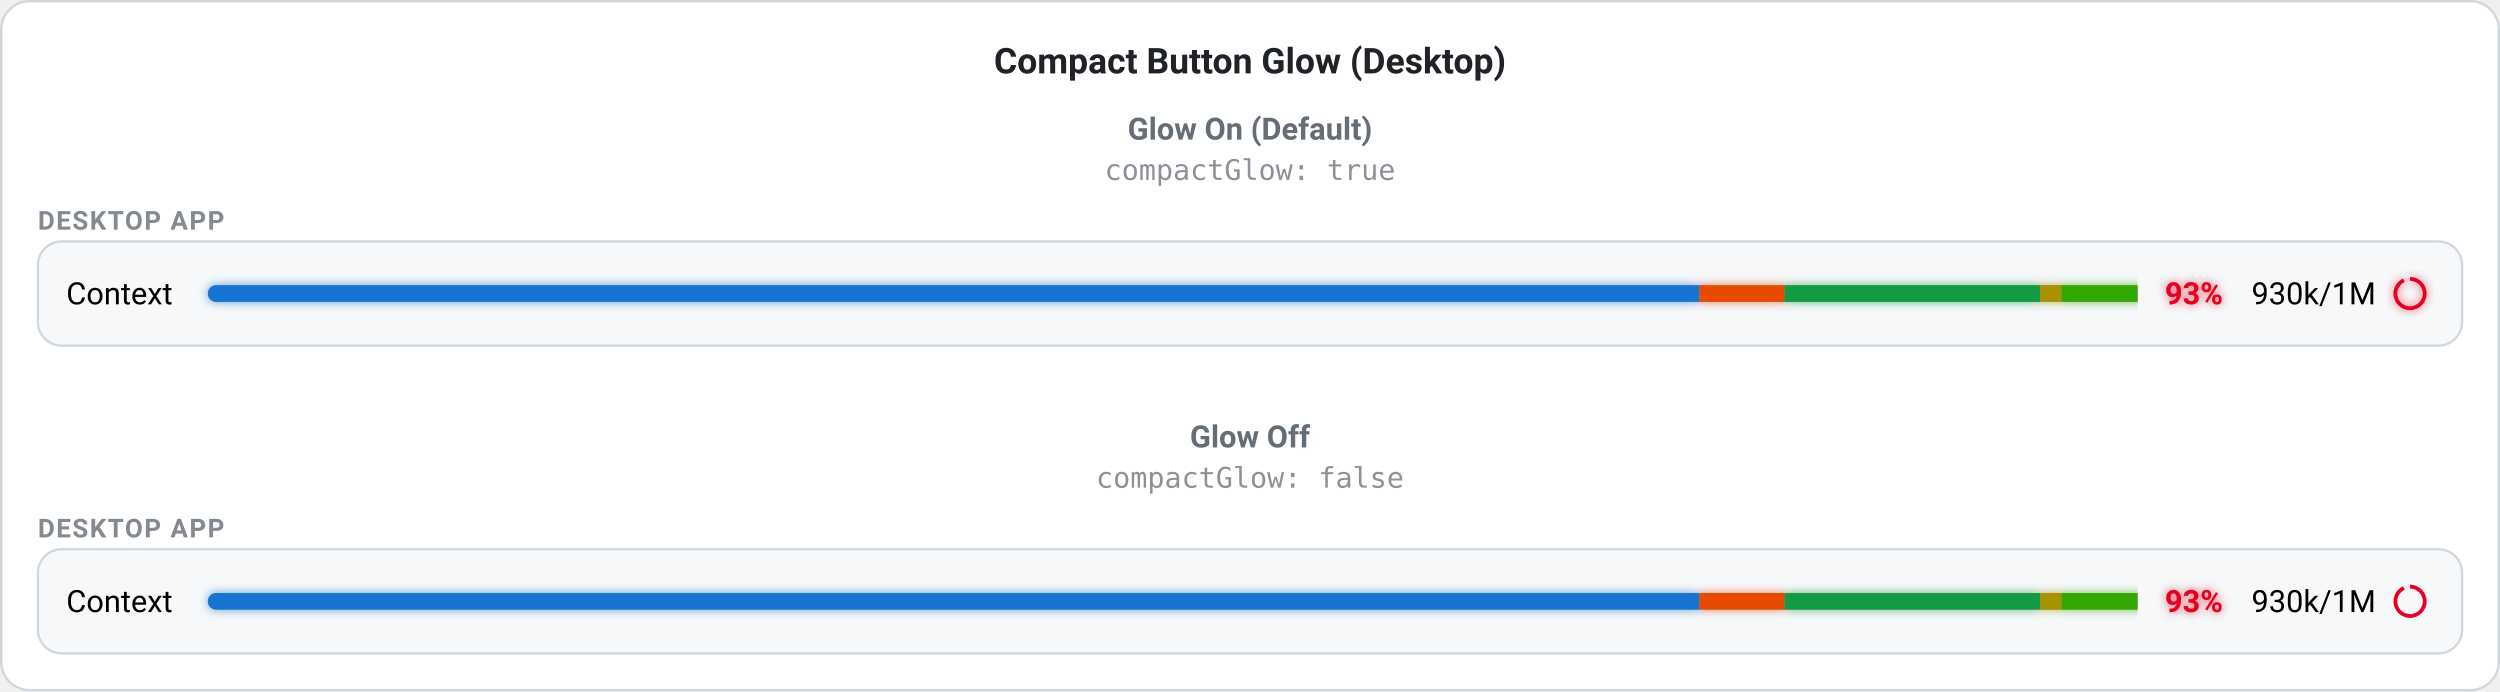
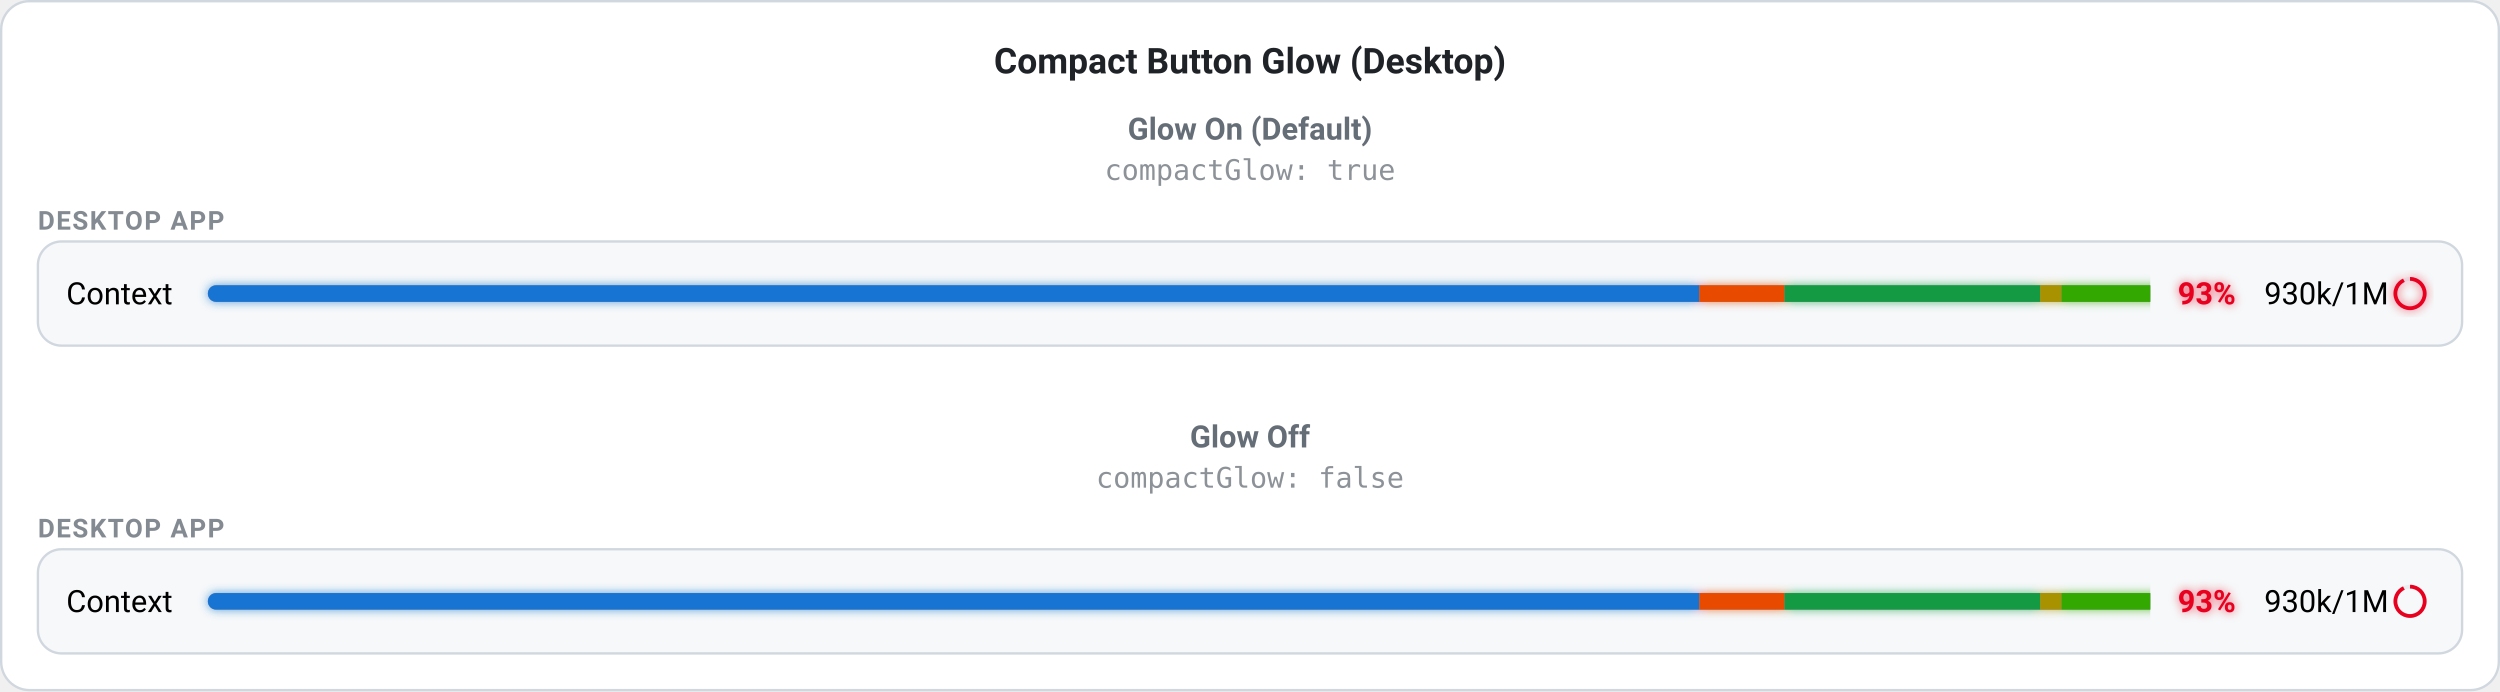
<svg xmlns="http://www.w3.org/2000/svg" width="1056" height="292" viewBox="0 0 1056 292">
  <rect x="0.5" y="0.5" width="1055" height="291" rx="12" fill="#FFFFFF" stroke="#D0D7DE" />
  <text x="528" y="31" font-family="'Segoe UI', system-ui, -apple-system, Roboto, sans-serif" font-size="15" font-weight="600" fill="#1F2328" text-anchor="middle">Compact Button Glow (Desktop)</text>
  <text x="528" y="59" font-family="'Segoe UI', system-ui, -apple-system, Roboto, sans-serif" font-size="13" font-weight="600" fill="#656D76" text-anchor="middle">Glow On (Default)</text>
  <text x="528" y="76" font-family="'Cascadia Mono', 'JetBrains Mono', Consolas, 'DejaVu Sans Mono', monospace" font-size="12" fill="#656D76" fill-opacity="0.75" text-anchor="middle" xml:space="preserve">compactGlow: true</text>
  <text x="16" y="97" font-family="'Segoe UI', system-ui, -apple-system, Roboto, sans-serif" font-size="11" font-weight="600" letter-spacing="0.6" fill="#656D76" fill-opacity="0.8">DESKTOP APP</text>
  <rect x="16" y="102" width="1024" height="44" rx="10" fill="#F6F8FA" stroke="#D0D7DE" />
  <text x="28.00" y="128.55" font-family="'Segoe UI', system-ui, -apple-system, Roboto, sans-serif" font-size="13" fill="#000000" textLength="51.80" lengthAdjust="spacing" xml:space="preserve">Context </text>
-   <svg x="79.80" y="114" width="823.07" height="20" overflow="hidden">
+   <svg x="79.80" y="114" width="828.47" height="20" overflow="hidden">
    <svg x="0.00" y="0" width="916.00" height="20" viewBox="0 0 1374 30" preserveAspectRatio="xMinYMid meet">
      <defs>
        <filter id="r4" filterUnits="userSpaceOnUse" x="0" y="0" width="1374" height="30">
          <feGaussianBlur stdDeviation="3" />
        </filter>
        <clipPath id="c4">
          <rect x="12" y="9.75" width="1300.05" height="10.5" rx="5.25" />
        </clipPath>
      </defs>
      <rect data-role="track" x="12" y="9.75" width="1350" height="10.5" rx="5.25" fill="#EBEDF0" />
      <g filter="url(#r4)" opacity="0.7">
        <g clip-path="url(#c4)">
          <rect data-role="slice-halo-tip" x="12" y="9.75" width="1255.50" height="10.5" fill="#32A800" />
          <rect data-role="slice-halo" x="12.00" y="9.75" width="945.00" height="10.5" fill="#1874D2" data-grow="70.0" />
          <rect data-role="slice-halo" x="957.00" y="9.75" width="54.00" height="10.5" fill="#E84A00" data-grow="4.0" />
          <rect data-role="slice-halo" x="1011.00" y="9.75" width="162.00" height="10.5" fill="#139A43" data-grow="12.0" />
          <rect data-role="slice-halo" x="1173.00" y="9.75" width="13.50" height="10.5" fill="#A89200" data-grow="1.0" />
          <rect data-role="slice-halo" x="1186.50" y="9.75" width="81.00" height="10.5" fill="#32A800" data-grow="6.0" />
        </g>
      </g>
      <g clip-path="url(#c4)">
        <rect data-role="slice-tip" x="12" y="9.75" width="1300.05" height="10.5" fill="#8C959F" />
        <rect data-role="slice" x="12.00" y="9.75" width="945.00" height="10.5" fill="#1874D2" data-grow="70.0" />
        <rect data-role="slice" x="957.00" y="9.75" width="54.00" height="10.5" fill="#E84A00" data-grow="4.0" />
        <rect data-role="slice" x="1011.00" y="9.75" width="162.00" height="10.5" fill="#139A43" data-grow="12.0" />
        <rect data-role="slice" x="1173.00" y="9.75" width="13.50" height="10.5" fill="#A89200" data-grow="1.0" />
        <rect data-role="slice" x="1186.50" y="9.75" width="81.00" height="10.5" fill="#32A800" data-grow="6.0" />
        <rect data-role="slice" x="1267.50" y="9.75" width="44.55" height="10.5" fill="#8C959F" data-grow="3.3" />
      </g>
    </svg>
  </svg>
-   <svg x="906.47" y="114" width="41.33" height="20" viewBox="0 0 62 30" preserveAspectRatio="xMinYMid meet">
+   <svg x="911.87" y="114" width="41.33" height="20" viewBox="0 0 62 30" preserveAspectRatio="xMinYMid meet">
    <defs>
      <filter id="r5" filterUnits="userSpaceOnUse" x="0" y="0" width="62" height="30">
        <feGaussianBlur stdDeviation="3" />
      </filter>
    </defs>
    <text data-role="pct-halo" x="12" y="21.8" font-family="system-ui, -apple-system, 'Segoe UI', Roboto, sans-serif" font-size="19.5" font-weight="700" fill="#E8001F" filter="url(#r5)" opacity="0.7">93%</text>
    <text data-role="pct" x="12" y="21.8" font-family="system-ui, -apple-system, 'Segoe UI', Roboto, sans-serif" font-size="19.5" font-weight="700" fill="#E8001F">93%</text>
  </svg>
-   <text x="947.80" y="128.55" font-family="'Segoe UI', system-ui, -apple-system, Roboto, sans-serif" font-size="13" fill="#000000" textLength="51.20" lengthAdjust="spacing" xml:space="preserve"> 930k/1M</text>
+   <text x="953.20" y="128.55" font-family="'Segoe UI', system-ui, -apple-system, Roboto, sans-serif" font-size="13" fill="#000000" textLength="51.20" lengthAdjust="spacing" xml:space="preserve"> 930k/1M</text>
  <svg x="1008.00" y="114" width="20.00" height="20" viewBox="0 0 30 30" preserveAspectRatio="xMinYMid meet">
    <defs>
      <filter id="r6" filterUnits="userSpaceOnUse" x="0" y="0" width="30" height="30">
        <feGaussianBlur stdDeviation="3" />
      </filter>
    </defs>
    <circle data-role="ring-track" cx="15" cy="15" r="9.3" fill="none" stroke-width="2.4" transform="rotate(-90 15 15)" stroke="#EBEDF0" />
    <g filter="url(#r6)" opacity="0.7">
      <circle data-role="ring-halo" cx="15" cy="15" r="9.3" fill="none" stroke-width="2.4" transform="rotate(-90 15 15)" stroke="#E8001F" stroke-dasharray="54.34 58.43" stroke-dashoffset="0.00" />
    </g>
    <circle data-role="ring" cx="15" cy="15" r="9.3" fill="none" stroke-width="2.4" transform="rotate(-90 15 15)" stroke="#E8001F" stroke-dasharray="54.34 58.43" stroke-dashoffset="0.00" />
  </svg>
  <text x="528" y="189" font-family="'Segoe UI', system-ui, -apple-system, Roboto, sans-serif" font-size="13" font-weight="600" fill="#656D76" text-anchor="middle">Glow Off</text>
  <text x="528" y="206" font-family="'Cascadia Mono', 'JetBrains Mono', Consolas, 'DejaVu Sans Mono', monospace" font-size="12" fill="#656D76" fill-opacity="0.75" text-anchor="middle" xml:space="preserve">compactGlow: false</text>
  <text x="16" y="227" font-family="'Segoe UI', system-ui, -apple-system, Roboto, sans-serif" font-size="11" font-weight="600" letter-spacing="0.6" fill="#656D76" fill-opacity="0.8">DESKTOP APP</text>
  <rect x="16" y="232" width="1024" height="44" rx="10" fill="#F6F8FA" stroke="#D0D7DE" />
  <text x="28.00" y="258.55" font-family="'Segoe UI', system-ui, -apple-system, Roboto, sans-serif" font-size="13" fill="#000000" textLength="51.80" lengthAdjust="spacing" xml:space="preserve">Context </text>
-   <svg x="79.80" y="244" width="823.07" height="20" overflow="hidden">
+   <svg x="79.80" y="244" width="828.47" height="20" overflow="hidden">
    <svg x="0.00" y="0" width="916.00" height="20" viewBox="0 0 1374 30" preserveAspectRatio="xMinYMid meet">
      <defs>
        <filter id="r10" filterUnits="userSpaceOnUse" x="0" y="0" width="1374" height="30">
          <feGaussianBlur stdDeviation="3" />
        </filter>
        <clipPath id="c10">
          <rect x="12" y="9.75" width="1300.05" height="10.5" rx="5.25" />
        </clipPath>
      </defs>
      <rect data-role="track" x="12" y="9.75" width="1350" height="10.5" rx="5.25" fill="#EBEDF0" />
      <g filter="url(#r10)" opacity="0.7">
        <g clip-path="url(#c10)">
          <rect data-role="slice-halo-tip" x="12" y="9.75" width="1255.50" height="10.5" fill="#32A800" />
          <rect data-role="slice-halo" x="12.00" y="9.75" width="945.00" height="10.5" fill="#1874D2" data-grow="70.0" />
          <rect data-role="slice-halo" x="957.00" y="9.75" width="54.00" height="10.5" fill="#E84A00" data-grow="4.0" />
          <rect data-role="slice-halo" x="1011.00" y="9.75" width="162.00" height="10.5" fill="#139A43" data-grow="12.0" />
          <rect data-role="slice-halo" x="1173.00" y="9.75" width="13.50" height="10.5" fill="#A89200" data-grow="1.0" />
          <rect data-role="slice-halo" x="1186.50" y="9.75" width="81.00" height="10.5" fill="#32A800" data-grow="6.0" />
        </g>
      </g>
      <g clip-path="url(#c10)">
        <rect data-role="slice-tip" x="12" y="9.75" width="1300.05" height="10.5" fill="#8C959F" />
        <rect data-role="slice" x="12.00" y="9.75" width="945.00" height="10.5" fill="#1874D2" data-grow="70.0" />
        <rect data-role="slice" x="957.00" y="9.75" width="54.00" height="10.5" fill="#E84A00" data-grow="4.0" />
        <rect data-role="slice" x="1011.00" y="9.75" width="162.00" height="10.5" fill="#139A43" data-grow="12.0" />
        <rect data-role="slice" x="1173.00" y="9.75" width="13.50" height="10.5" fill="#A89200" data-grow="1.0" />
        <rect data-role="slice" x="1186.50" y="9.75" width="81.00" height="10.5" fill="#32A800" data-grow="6.0" />
        <rect data-role="slice" x="1267.50" y="9.75" width="44.55" height="10.5" fill="#8C959F" data-grow="3.3" />
      </g>
    </svg>
  </svg>
-   <svg x="906.47" y="244" width="41.33" height="20" viewBox="0 0 62 30" preserveAspectRatio="xMinYMid meet">
+   <svg x="911.87" y="244" width="41.33" height="20" viewBox="0 0 62 30" preserveAspectRatio="xMinYMid meet">
    <defs>
      <filter id="r11" filterUnits="userSpaceOnUse" x="0" y="0" width="62" height="30">
        <feGaussianBlur stdDeviation="3" />
      </filter>
    </defs>
    <text data-role="pct-halo" x="12" y="21.8" font-family="system-ui, -apple-system, 'Segoe UI', Roboto, sans-serif" font-size="19.5" font-weight="700" fill="#E8001F" filter="url(#r11)" opacity="0.7">93%</text>
    <text data-role="pct" x="12" y="21.8" font-family="system-ui, -apple-system, 'Segoe UI', Roboto, sans-serif" font-size="19.5" font-weight="700" fill="#E8001F">93%</text>
  </svg>
-   <text x="947.80" y="258.55" font-family="'Segoe UI', system-ui, -apple-system, Roboto, sans-serif" font-size="13" fill="#000000" textLength="51.20" lengthAdjust="spacing" xml:space="preserve"> 930k/1M</text>
+   <text x="953.20" y="258.55" font-family="'Segoe UI', system-ui, -apple-system, Roboto, sans-serif" font-size="13" fill="#000000" textLength="51.20" lengthAdjust="spacing" xml:space="preserve"> 930k/1M</text>
  <svg x="1008.00" y="244" width="20.00" height="20" viewBox="0 0 30 30" preserveAspectRatio="xMinYMid meet">
    <defs />
    <circle data-role="ring-track" cx="15" cy="15" r="9.3" fill="none" stroke-width="2.4" transform="rotate(-90 15 15)" stroke="#EBEDF0" />
    <circle data-role="ring" cx="15" cy="15" r="9.3" fill="none" stroke-width="2.4" transform="rotate(-90 15 15)" stroke="#E8001F" stroke-dasharray="54.34 58.43" stroke-dashoffset="0.00" />
  </svg>
</svg>
